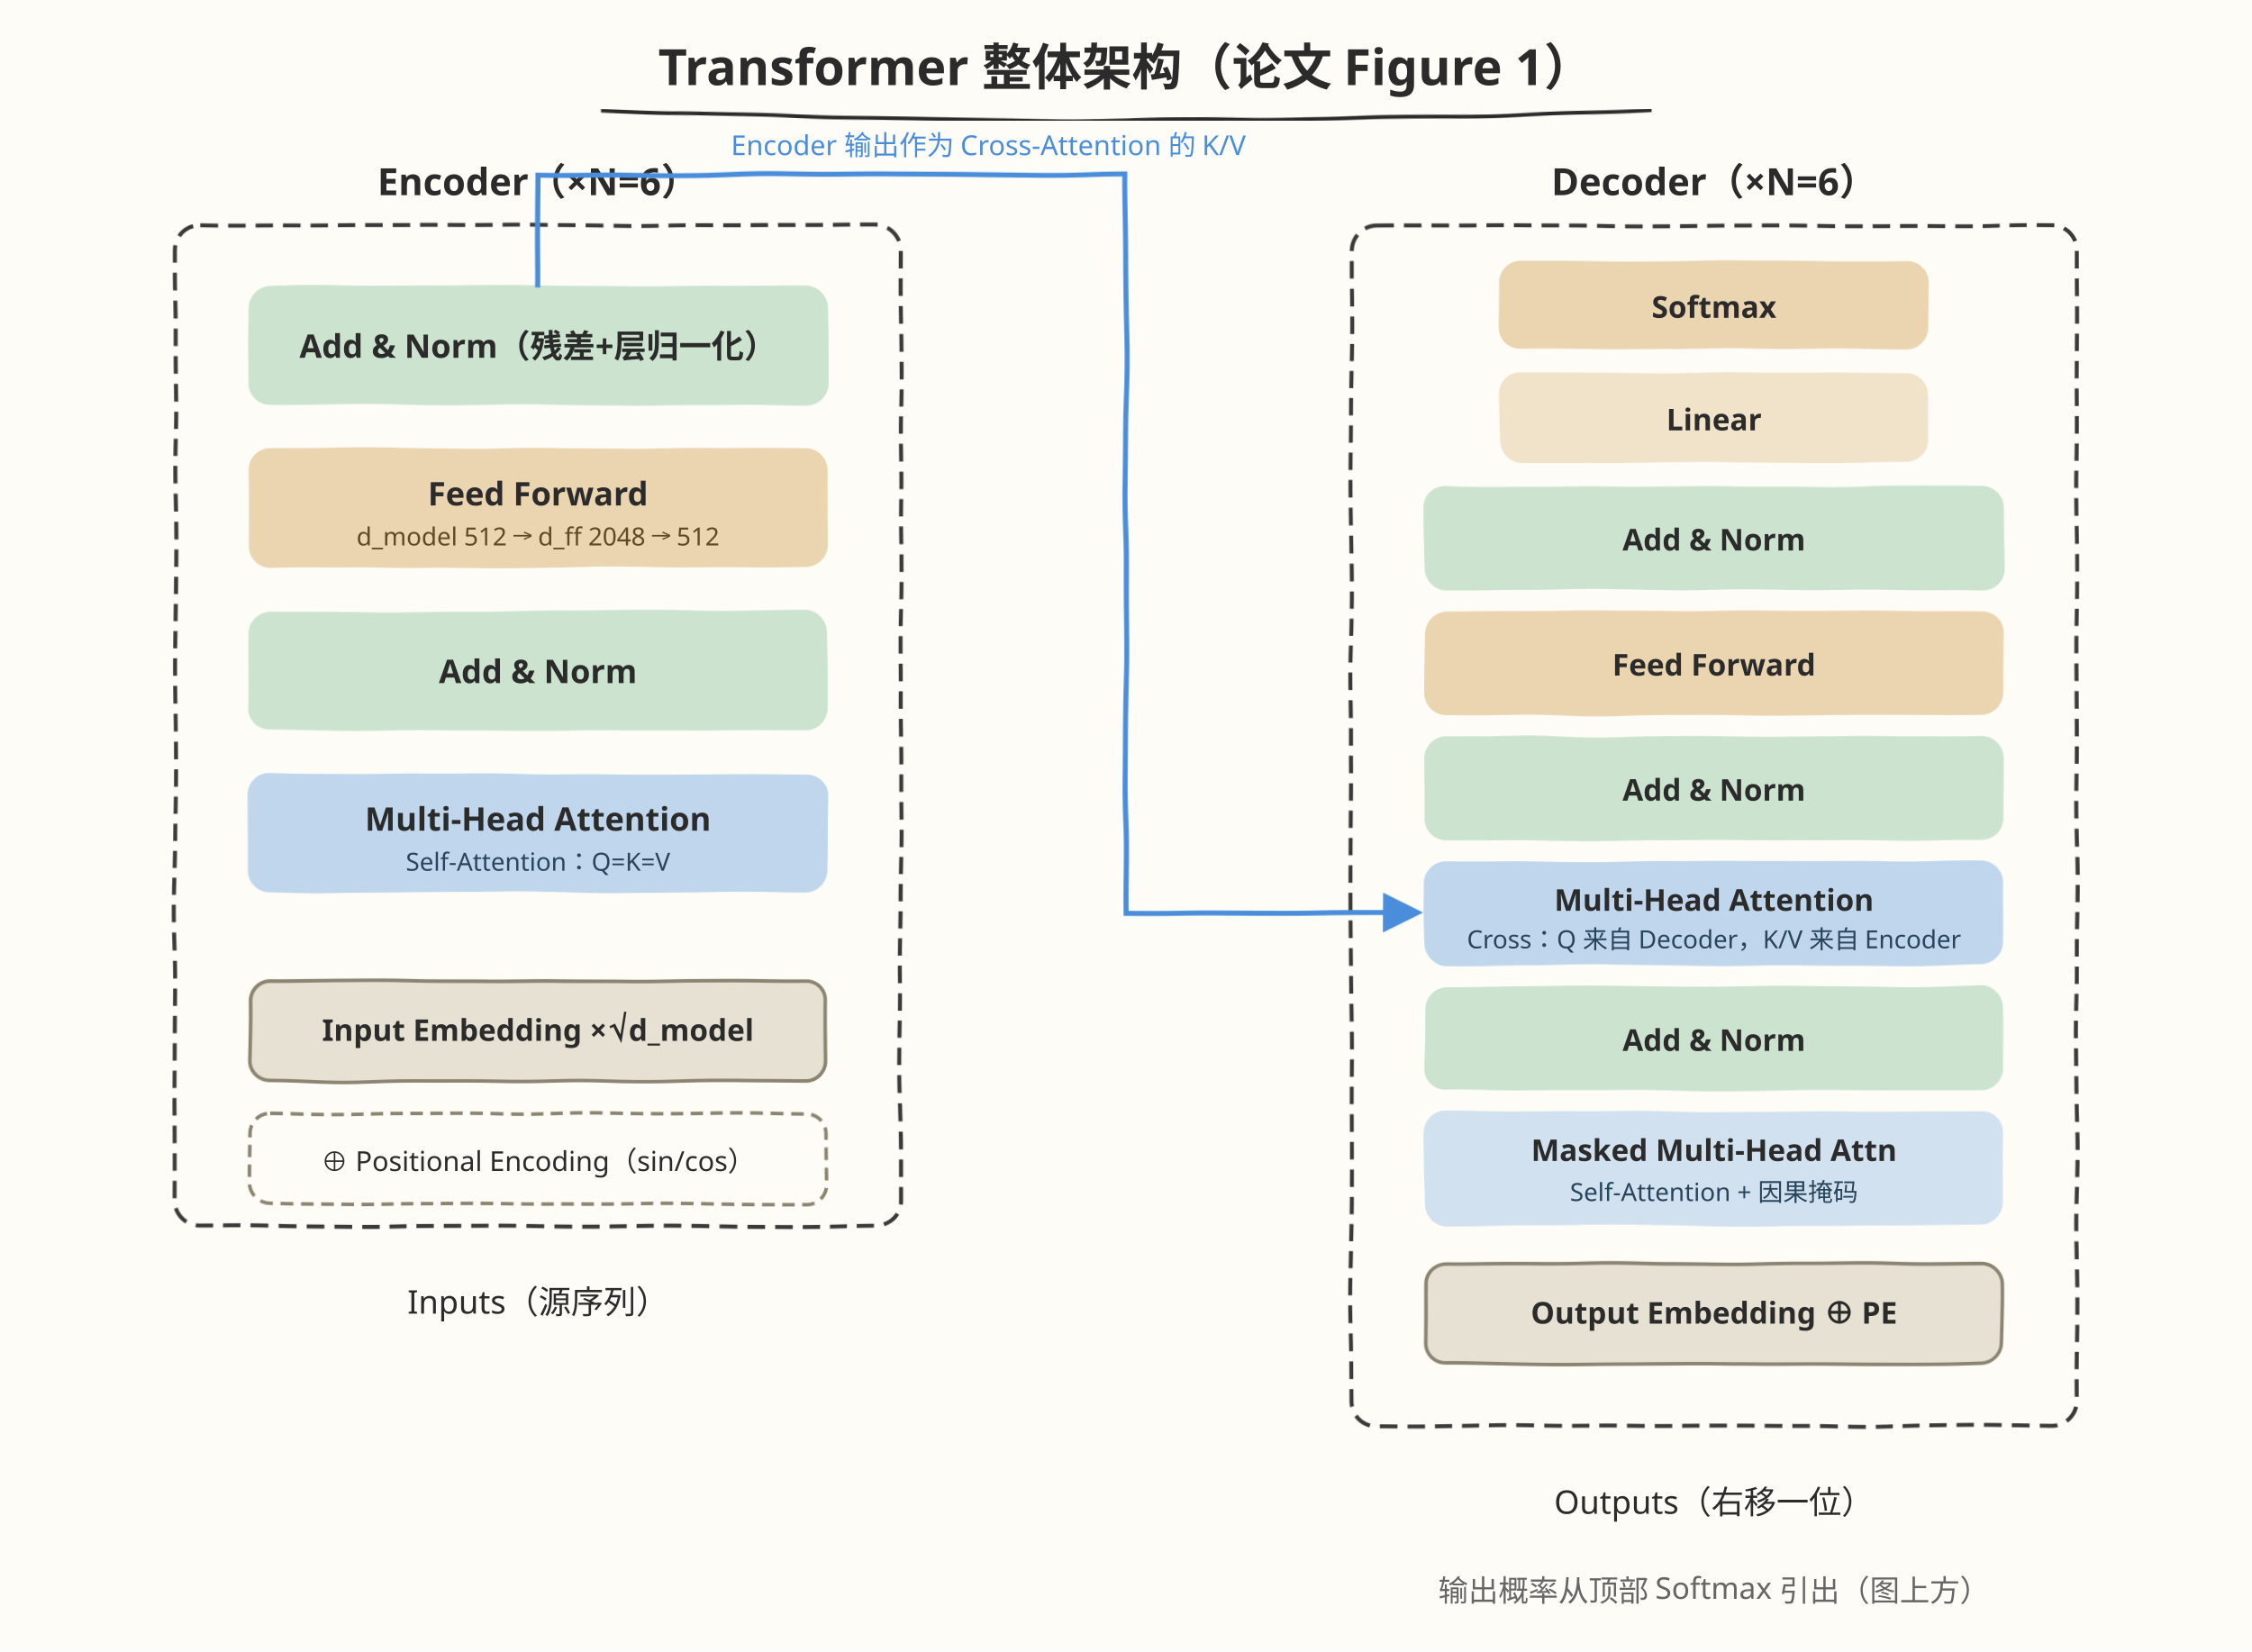
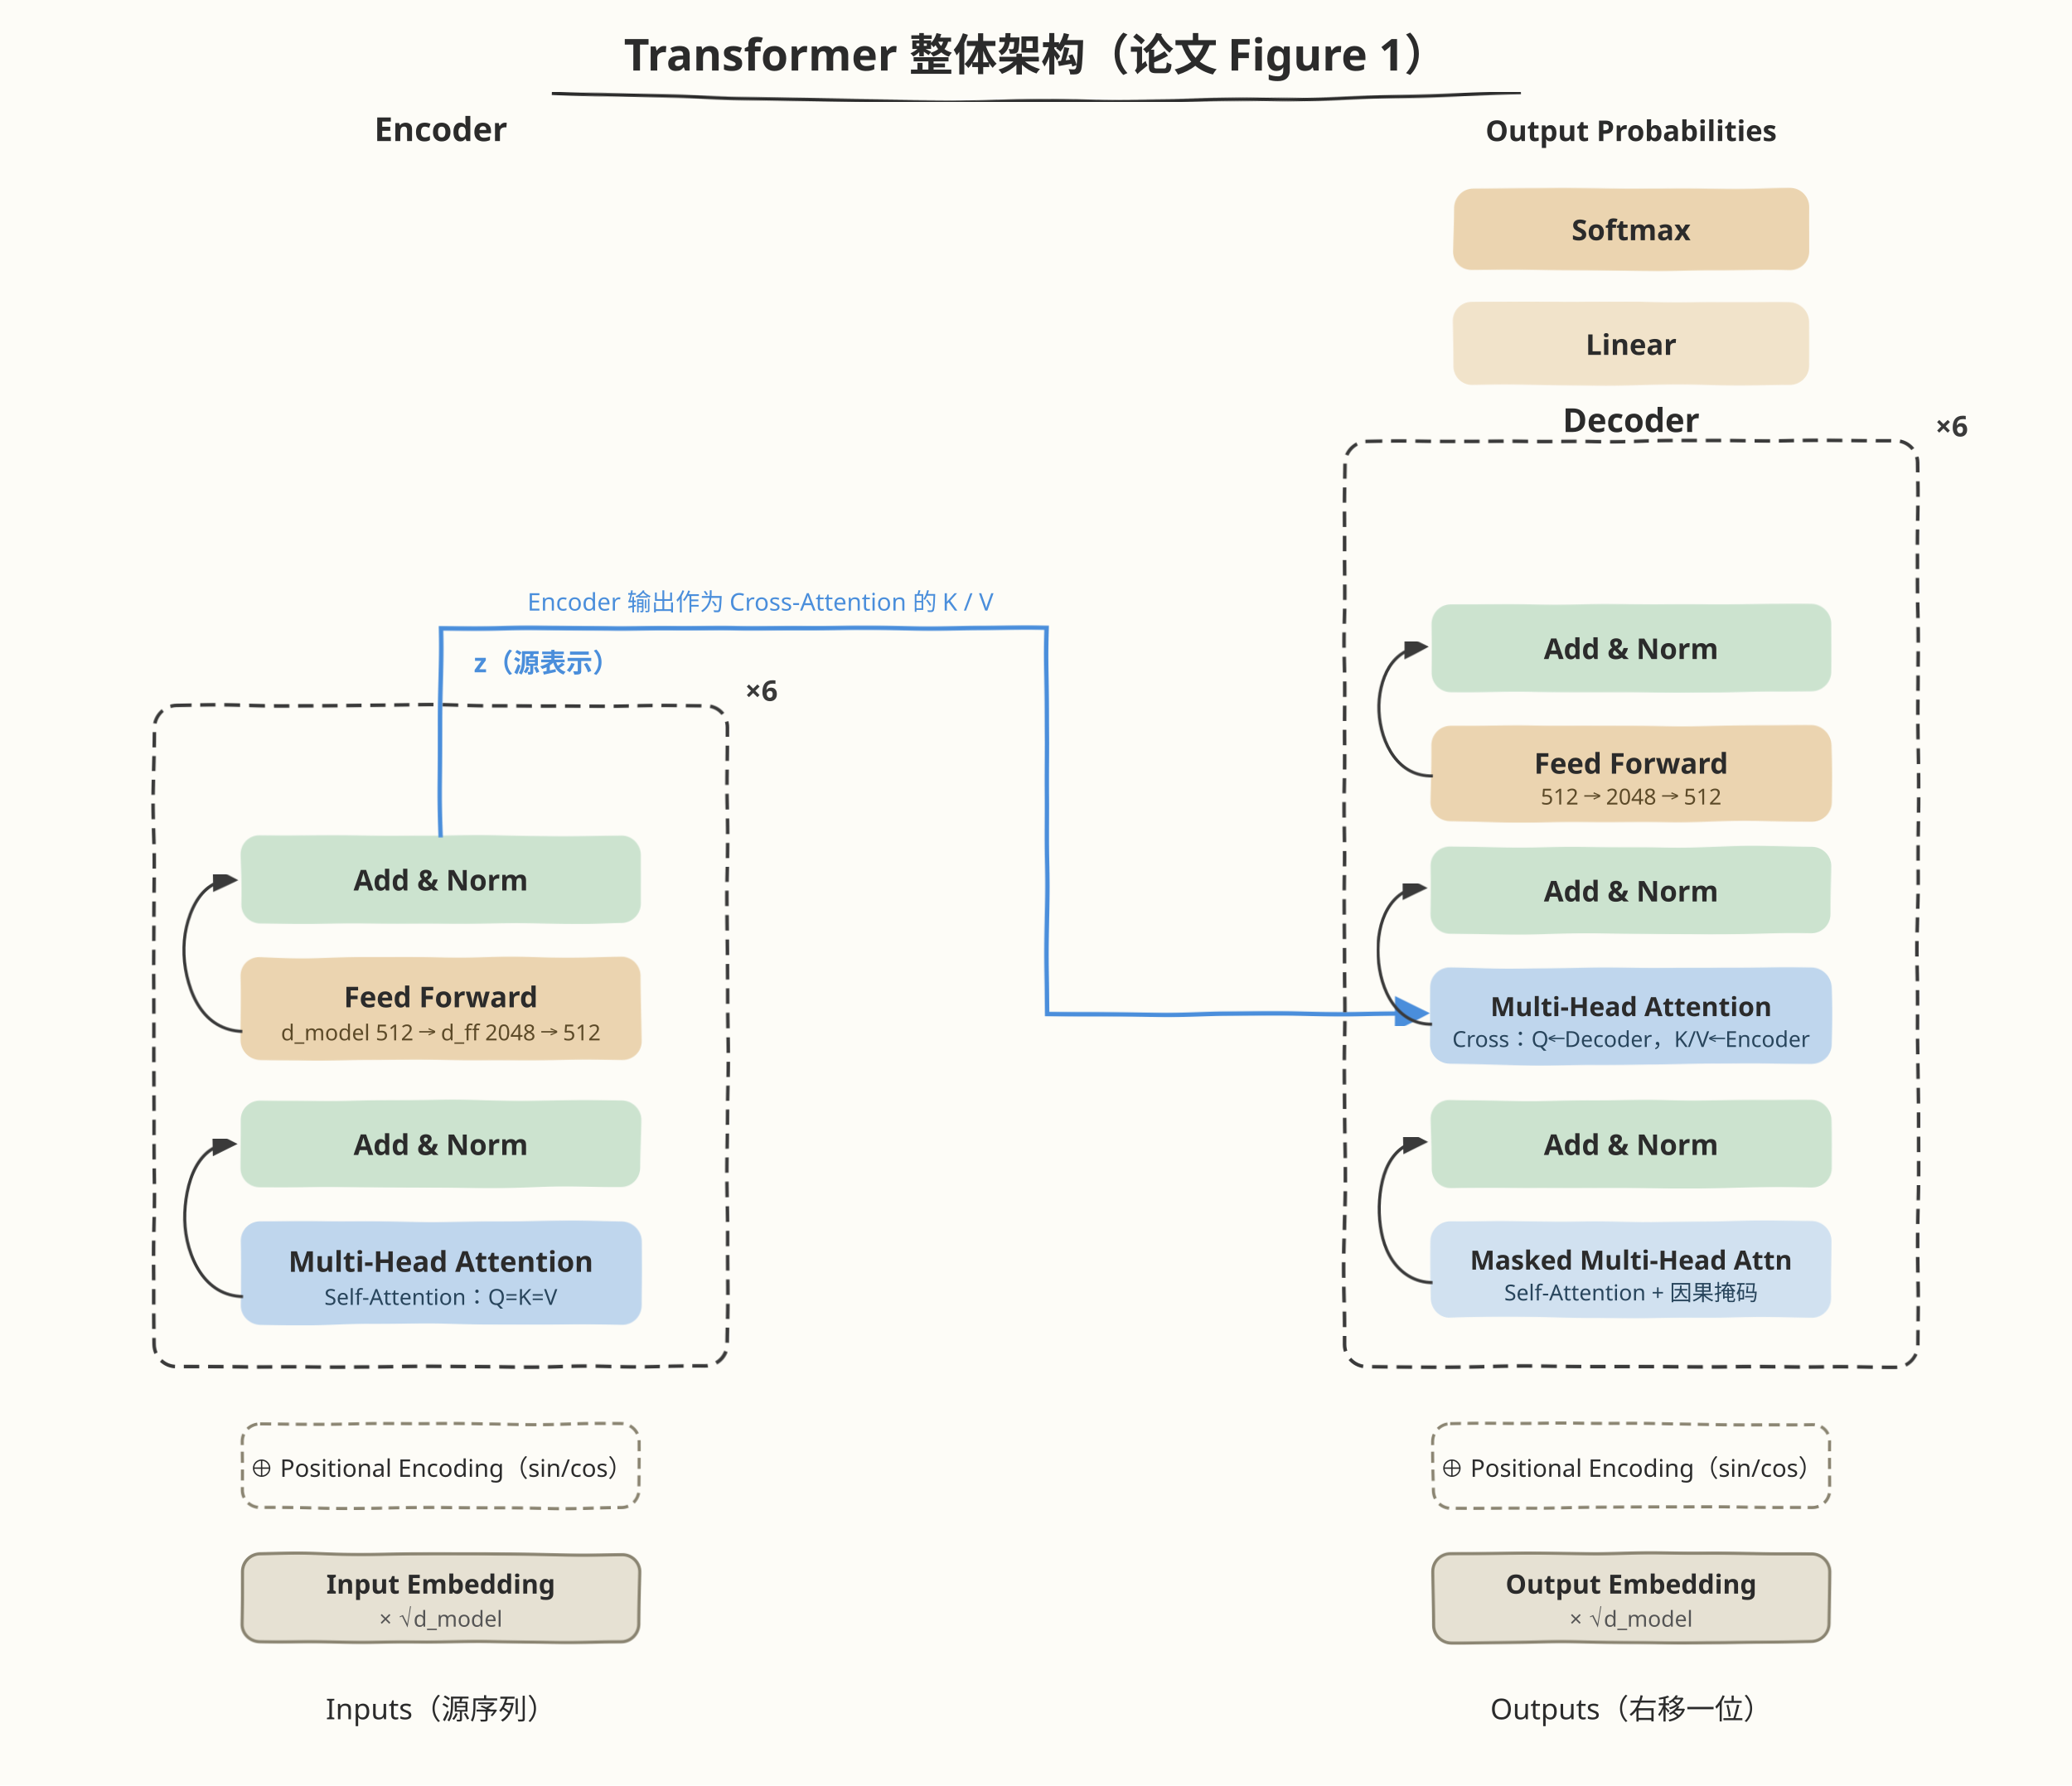
- <svg xmlns="http://www.w3.org/2000/svg" width="900" height="660" viewBox="0 0 900 660" font-family="'Comic Sans MS','Marker Felt','Segoe UI',cursive">
+ <svg xmlns="http://www.w3.org/2000/svg" width="940" height="810" viewBox="0 0 940 810" font-family="'Comic Sans MS','Kaiti SC','Marker Felt','Segoe UI',cursive">
  <defs>
    <filter id="sk" x="-3%" y="-3%" width="106%" height="106%">
      <feTurbulence type="fractalNoise" baseFrequency="0.018" numOctaves="2" seed="7" result="n" />
      <feDisplacementMap in="SourceGraphic" in2="n" scale="1.8" />
    </filter>
    <marker id="ar" markerWidth="8" markerHeight="8" refX="6" refY="4" orient="auto">
      <path d="M0,0 L8,4 L0,8 z" fill="#3a3a3a" />
    </marker>
    <marker id="arB" markerWidth="8" markerHeight="8" refX="6" refY="4" orient="auto">
      <path d="M0,0 L8,4 L0,8 z" fill="#4a8edb" />
    </marker>
  </defs>
-   <rect width="900" height="660" fill="#fdfcf7" />
-   <text x="450" y="34" text-anchor="middle" font-size="20" font-weight="bold" fill="#2b2b2b">Transformer 整体架构（论文 Figure 1）</text>
-   <path d="M 240 44 Q 450 52 660 44" stroke="#2b2b2b" stroke-width="1.5" fill="none" filter="url(#sk)" />
-   <text x="215" y="78" text-anchor="middle" font-size="15" font-weight="bold" fill="#2b2b2b">Encoder（×N=6）</text>
+   <rect width="940" height="810" fill="#fdfcf7" />
+   <text x="470" y="32" text-anchor="middle" font-size="20" font-weight="bold" fill="#2b2b2b">Transformer 整体架构（论文 Figure 1）</text>
+   <path d="M 250 42 Q 470 50 690 42" stroke="#2b2b2b" stroke-width="1.5" fill="none" filter="url(#sk)" />
+   <text x="740" y="64" text-anchor="middle" font-size="13" font-weight="bold" fill="#2b2b2b">Output Probabilities</text>
+   <path d="M 740 70 L 740 84" stroke="#3a3a3a" stroke-width="1.6" marker-end="url(#ar)" filter="url(#sk)" />
  <g filter="url(#sk)">
-     <rect x="70" y="90" width="290" height="400" rx="10" fill="none" stroke="#3a3a3a" stroke-width="1.6" stroke-dasharray="7 4" />
+     <rect x="660" y="86" width="160" height="36" rx="8" fill="#c98a2b" opacity="0.35" stroke="#c98a2b" stroke-width="1.6" />
  </g>
+   <text x="740" y="109" text-anchor="middle" font-size="13" font-weight="bold" fill="#2b2b2b">Softmax</text>
+   <path d="M 740 122 L 740 136" stroke="#3a3a3a" stroke-width="1.6" marker-end="url(#ar)" filter="url(#sk)" />
  <g filter="url(#sk)">
-     <rect x="100" y="115" width="230" height="46" rx="8" fill="#57a773" opacity="0.30" stroke="#57a773" stroke-width="1.6" />
+     <rect x="660" y="138" width="160" height="36" rx="8" fill="#c98a2b" opacity="0.22" stroke="#c98a2b" stroke-width="1.4" />
  </g>
-   <text x="215" y="143" text-anchor="middle" font-size="13" font-weight="bold" fill="#2b2b2b">Add &amp; Norm（残差+层归一化）</text>
+   <text x="740" y="161" text-anchor="middle" font-size="13" font-weight="bold" fill="#2b2b2b">Linear</text>
+   <path d="M 740 174 L 740 188" stroke="#3a3a3a" stroke-width="1.6" marker-end="url(#ar)" filter="url(#sk)" />
+   <text x="200" y="64" text-anchor="middle" font-size="15" font-weight="bold" fill="#2b2b2b">Encoder</text>
  <g filter="url(#sk)">
-     <rect x="100" y="180" width="230" height="46" rx="8" fill="#c98a2b" opacity="0.35" stroke="#c98a2b" stroke-width="1.6" />
+     <rect x="70" y="320" width="260" height="300" rx="10" fill="none" stroke="#3a3a3a" stroke-width="1.6" stroke-dasharray="7 4" />
  </g>
-   <text x="215" y="202" text-anchor="middle" font-size="13" font-weight="bold" fill="#2b2b2b">Feed Forward</text>
-   <text x="215" y="218" text-anchor="middle" font-size="10" fill="#5c4a28">d_model 512 → d_ff 2048 → 512</text>
+   <text x="338" y="318" font-size="13" font-weight="bold" fill="#3a3a3a">×6</text>
  <g filter="url(#sk)">
-     <rect x="100" y="245" width="230" height="46" rx="8" fill="#57a773" opacity="0.30" stroke="#57a773" stroke-width="1.6" />
+     <rect x="110" y="555" width="180" height="45" rx="8" fill="#4a8edb" opacity="0.35" stroke="#4a8edb" stroke-width="1.8" />
  </g>
-   <text x="215" y="273" text-anchor="middle" font-size="13" font-weight="bold" fill="#2b2b2b">Add &amp; Norm</text>
+   <text x="200" y="577" text-anchor="middle" font-size="13" font-weight="bold" fill="#2b2b2b">Multi-Head Attention</text>
+   <text x="200" y="592" text-anchor="middle" font-size="10" fill="#28455c">Self-Attention：Q=K=V</text>
+   <path d="M 200 555 L 200 540" stroke="#3a3a3a" stroke-width="1.6" marker-end="url(#ar)" filter="url(#sk)" />
+   <path d="M 110 588 C 76 588 76 519 105 519" stroke="#3a3a3a" stroke-width="1.4" fill="none" marker-end="url(#ar)" filter="url(#sk)" />
  <g filter="url(#sk)">
-     <rect x="100" y="310" width="230" height="46" rx="8" fill="#4a8edb" opacity="0.35" stroke="#4a8edb" stroke-width="1.6" />
+     <rect x="110" y="500" width="180" height="38" rx="8" fill="#57a773" opacity="0.30" stroke="#57a773" stroke-width="1.6" />
  </g>
-   <text x="215" y="332" text-anchor="middle" font-size="13" font-weight="bold" fill="#2b2b2b">Multi-Head Attention</text>
-   <text x="215" y="348" text-anchor="middle" font-size="10" fill="#28455c">Self-Attention：Q=K=V</text>
+   <text x="200" y="524" text-anchor="middle" font-size="13" font-weight="bold" fill="#2b2b2b">Add &amp; Norm</text>
+   <path d="M 200 500 L 200 484" stroke="#3a3a3a" stroke-width="1.6" marker-end="url(#ar)" filter="url(#sk)" />
  <g filter="url(#sk)">
-     <rect x="100" y="392" width="230" height="40" rx="8" fill="#e6e1d3" stroke="#8a8471" stroke-width="1.4" />
+     <rect x="110" y="435" width="180" height="45" rx="8" fill="#c98a2b" opacity="0.35" stroke="#c98a2b" stroke-width="1.6" />
  </g>
-   <text x="215" y="416" text-anchor="middle" font-size="12" font-weight="bold" fill="#2b2b2b">Input Embedding ×√d_model</text>
+   <text x="200" y="457" text-anchor="middle" font-size="13" font-weight="bold" fill="#2b2b2b">Feed Forward</text>
+   <text x="200" y="472" text-anchor="middle" font-size="10" fill="#5c4a28">d_model 512 → d_ff 2048 → 512</text>
+   <path d="M 200 435 L 200 420" stroke="#3a3a3a" stroke-width="1.6" marker-end="url(#ar)" filter="url(#sk)" />
+   <path d="M 110 468 C 76 468 76 399 105 399" stroke="#3a3a3a" stroke-width="1.4" fill="none" marker-end="url(#ar)" filter="url(#sk)" />
  <g filter="url(#sk)">
-     <rect x="100" y="445" width="230" height="36" rx="8" fill="none" stroke="#8a8471" stroke-width="1.4" stroke-dasharray="5 3" />
+     <rect x="110" y="380" width="180" height="38" rx="8" fill="#57a773" opacity="0.30" stroke="#57a773" stroke-width="1.6" />
  </g>
-   <text x="215" y="468" text-anchor="middle" font-size="11" fill="#2b2b2b">⊕ Positional Encoding（sin/cos）</text>
-   <text x="215" y="525" text-anchor="middle" font-size="13" fill="#2b2b2b">Inputs（源序列）</text>
-   <path d="M 215 512 L 215 488" stroke="#3a3a3a" stroke-width="1.6" marker-end="url(#ar)" filter="url(#sk)" />
-   <path d="M 215 392 L 215 362" stroke="#3a3a3a" stroke-width="1.6" marker-end="url(#ar)" filter="url(#sk)" />
-   <path d="M 215 115 L 215 70 L 450 70 L 450 365 L 565 365" stroke="#4a8edb" stroke-width="2" fill="none" marker-end="url(#arB)" filter="url(#sk)" />
-   <text x="395" y="62" text-anchor="middle" font-size="11" fill="#4a8edb">Encoder 输出作为 Cross-Attention 的 K/V</text>
-   <text x="685" y="78" text-anchor="middle" font-size="15" font-weight="bold" fill="#2b2b2b">Decoder（×N=6）</text>
+   <text x="200" y="404" text-anchor="middle" font-size="13" font-weight="bold" fill="#2b2b2b">Add &amp; Norm</text>
+   <path d="M 200 380 L 200 285 L 475 285 L 475 460 L 645 460" stroke="#4a8edb" stroke-width="2" fill="none" marker-end="url(#arB)" filter="url(#sk)" />
+   <text x="215" y="305" font-size="12" font-weight="bold" fill="#4a8edb">z（源表示）</text>
+   <text x="345" y="277" text-anchor="middle" font-size="11" fill="#4a8edb">Encoder 输出作为 Cross-Attention 的 K / V</text>
+   <text x="740" y="196" text-anchor="middle" font-size="15" font-weight="bold" fill="#2b2b2b">Decoder</text>
  <g filter="url(#sk)">
-     <rect x="540" y="90" width="290" height="480" rx="10" fill="none" stroke="#3a3a3a" stroke-width="1.6" stroke-dasharray="7 4" />
+     <rect x="610" y="200" width="260" height="420" rx="10" fill="none" stroke="#3a3a3a" stroke-width="1.6" stroke-dasharray="7 4" />
  </g>
+   <text x="878" y="198" font-size="13" font-weight="bold" fill="#3a3a3a">×6</text>
  <g filter="url(#sk)">
-     <rect x="600" y="105" width="170" height="34" rx="8" fill="#c98a2b" opacity="0.35" stroke="#c98a2b" stroke-width="1.6" />
+     <rect x="650" y="555" width="180" height="42" rx="8" fill="#4a8edb" opacity="0.25" stroke="#4a8edb" stroke-width="1.8" />
  </g>
-   <text x="685" y="127" text-anchor="middle" font-size="12" font-weight="bold" fill="#2b2b2b">Softmax</text>
+   <text x="740" y="576" text-anchor="middle" font-size="12" font-weight="bold" fill="#2b2b2b">Masked Multi-Head Attn</text>
+   <text x="740" y="590" text-anchor="middle" font-size="10" fill="#28455c">Self-Attention + 因果掩码</text>
+   <path d="M 740 555 L 740 540" stroke="#3a3a3a" stroke-width="1.6" marker-end="url(#ar)" filter="url(#sk)" />
+   <path d="M 650 582 C 618 582 618 518 645 518" stroke="#3a3a3a" stroke-width="1.4" fill="none" marker-end="url(#ar)" filter="url(#sk)" />
  <g filter="url(#sk)">
-     <rect x="600" y="150" width="170" height="34" rx="8" fill="#c98a2b" opacity="0.22" stroke="#c98a2b" stroke-width="1.4" />
+     <rect x="650" y="500" width="180" height="38" rx="8" fill="#57a773" opacity="0.30" stroke="#57a773" stroke-width="1.6" />
  </g>
-   <text x="685" y="172" text-anchor="middle" font-size="12" font-weight="bold" fill="#2b2b2b">Linear</text>
+   <text x="740" y="524" text-anchor="middle" font-size="13" font-weight="bold" fill="#2b2b2b">Add &amp; Norm</text>
+   <path d="M 740 500 L 740 484" stroke="#3a3a3a" stroke-width="1.6" marker-end="url(#ar)" filter="url(#sk)" />
  <g filter="url(#sk)">
-     <rect x="570" y="195" width="230" height="40" rx="8" fill="#57a773" opacity="0.30" stroke="#57a773" stroke-width="1.6" />
+     <rect x="650" y="440" width="180" height="42" rx="8" fill="#4a8edb" opacity="0.35" stroke="#4a8edb" stroke-width="1.8" />
  </g>
-   <text x="685" y="220" text-anchor="middle" font-size="12" font-weight="bold" fill="#2b2b2b">Add &amp; Norm</text>
+   <text x="740" y="461" text-anchor="middle" font-size="12" font-weight="bold" fill="#2b2b2b">Multi-Head Attention</text>
+   <text x="740" y="475" text-anchor="middle" font-size="10" fill="#28455c">Cross：Q←Decoder，K/V←Encoder</text>
+   <path d="M 740 440 L 740 424" stroke="#3a3a3a" stroke-width="1.6" marker-end="url(#ar)" filter="url(#sk)" />
+   <path d="M 650 465 C 618 465 618 403 645 403" stroke="#3a3a3a" stroke-width="1.4" fill="none" marker-end="url(#ar)" filter="url(#sk)" />
  <g filter="url(#sk)">
-     <rect x="570" y="245" width="230" height="40" rx="8" fill="#c98a2b" opacity="0.35" stroke="#c98a2b" stroke-width="1.6" />
+     <rect x="650" y="385" width="180" height="38" rx="8" fill="#57a773" opacity="0.30" stroke="#57a773" stroke-width="1.6" />
  </g>
-   <text x="685" y="270" text-anchor="middle" font-size="12" font-weight="bold" fill="#2b2b2b">Feed Forward</text>
+   <text x="740" y="409" text-anchor="middle" font-size="13" font-weight="bold" fill="#2b2b2b">Add &amp; Norm</text>
+   <path d="M 740 385 L 740 374" stroke="#3a3a3a" stroke-width="1.6" marker-end="url(#ar)" filter="url(#sk)" />
  <g filter="url(#sk)">
-     <rect x="570" y="295" width="230" height="40" rx="8" fill="#57a773" opacity="0.30" stroke="#57a773" stroke-width="1.6" />
+     <rect x="650" y="330" width="180" height="42" rx="8" fill="#c98a2b" opacity="0.35" stroke="#c98a2b" stroke-width="1.6" />
  </g>
-   <text x="685" y="320" text-anchor="middle" font-size="12" font-weight="bold" fill="#2b2b2b">Add &amp; Norm</text>
+   <text x="740" y="351" text-anchor="middle" font-size="13" font-weight="bold" fill="#2b2b2b">Feed Forward</text>
+   <text x="740" y="365" text-anchor="middle" font-size="10" fill="#5c4a28">512 → 2048 → 512</text>
+   <path d="M 740 330 L 740 314" stroke="#3a3a3a" stroke-width="1.6" marker-end="url(#ar)" filter="url(#sk)" />
+   <path d="M 650 352 C 618 352 618 293 645 293" stroke="#3a3a3a" stroke-width="1.4" fill="none" marker-end="url(#ar)" filter="url(#sk)" />
  <g filter="url(#sk)">
-     <rect x="570" y="345" width="230" height="40" rx="8" fill="#4a8edb" opacity="0.35" stroke="#4a8edb" stroke-width="1.6" />
+     <rect x="650" y="275" width="180" height="38" rx="8" fill="#57a773" opacity="0.30" stroke="#57a773" stroke-width="1.6" />
  </g>
-   <text x="685" y="364" text-anchor="middle" font-size="12" font-weight="bold" fill="#2b2b2b">Multi-Head Attention</text>
-   <text x="685" y="379" text-anchor="middle" font-size="10" fill="#28455c">Cross：Q 来自 Decoder，K/V 来自 Encoder</text>
+   <text x="740" y="299" text-anchor="middle" font-size="13" font-weight="bold" fill="#2b2b2b">Add &amp; Norm</text>
+   <path d="M 740 275 L 740 204" stroke="#3a3a3a" stroke-width="1.6" marker-end="url(#ar)" filter="url(#sk)" />
+   <path d="M 200 620 L 200 644" stroke="#3a3a3a" stroke-width="1.6" marker-end="url(#ar)" filter="url(#sk)" />
  <g filter="url(#sk)">
-     <rect x="570" y="395" width="230" height="40" rx="8" fill="#57a773" opacity="0.30" stroke="#57a773" stroke-width="1.6" />
+     <rect x="110" y="646" width="180" height="38" rx="8" fill="none" stroke="#8a8471" stroke-width="1.4" stroke-dasharray="5 3" />
  </g>
-   <text x="685" y="420" text-anchor="middle" font-size="12" font-weight="bold" fill="#2b2b2b">Add &amp; Norm</text>
+   <text x="200" y="670" text-anchor="middle" font-size="11" fill="#2b2b2b">⊕ Positional Encoding（sin/cos）</text>
+   <path d="M 200 684 L 200 703" stroke="#3a3a3a" stroke-width="1.6" marker-end="url(#ar)" filter="url(#sk)" />
  <g filter="url(#sk)">
-     <rect x="570" y="445" width="230" height="44" rx="8" fill="#4a8edb" opacity="0.25" stroke="#4a8edb" stroke-width="1.6" />
+     <rect x="110" y="705" width="180" height="40" rx="8" fill="#e6e1d3" stroke="#8a8471" stroke-width="1.4" />
  </g>
-   <text x="685" y="464" text-anchor="middle" font-size="12" font-weight="bold" fill="#2b2b2b">Masked Multi-Head Attn</text>
-   <text x="685" y="480" text-anchor="middle" font-size="10" fill="#28455c">Self-Attention + 因果掩码</text>
+   <text x="200" y="723" text-anchor="middle" font-size="12" font-weight="bold" fill="#2b2b2b">Input Embedding</text>
+   <text x="200" y="738" text-anchor="middle" font-size="10" fill="#555">× √d_model</text>
+   <path d="M 200 745 L 200 762" stroke="#3a3a3a" stroke-width="1.6" marker-end="url(#ar)" filter="url(#sk)" />
+   <text x="200" y="780" text-anchor="middle" font-size="13" fill="#2b2b2b">Inputs（源序列）</text>
+   <path d="M 740 620 L 740 644" stroke="#3a3a3a" stroke-width="1.6" marker-end="url(#ar)" filter="url(#sk)" />
  <g filter="url(#sk)">
-     <rect x="570" y="505" width="230" height="40" rx="8" fill="#e6e1d3" stroke="#8a8471" stroke-width="1.4" />
+     <rect x="650" y="646" width="180" height="38" rx="8" fill="none" stroke="#8a8471" stroke-width="1.4" stroke-dasharray="5 3" />
  </g>
-   <text x="685" y="529" text-anchor="middle" font-size="12" font-weight="bold" fill="#2b2b2b">Output Embedding ⊕ PE</text>
-   <text x="685" y="605" text-anchor="middle" font-size="13" fill="#2b2b2b">Outputs（右移一位）</text>
-   <path d="M 685 592 L 685 552" stroke="#3a3a3a" stroke-width="1.6" marker-end="url(#ar)" filter="url(#sk)" />
-   <text x="685" y="640" text-anchor="middle" font-size="12" fill="#666">输出概率从顶部 Softmax 引出（图上方）</text>
-   <path d="M 685 105 L 685 92" stroke="#3a3a3a" stroke-width="1.6" marker-end="url(#ar)" filter="url(#sk)" />
+   <text x="740" y="670" text-anchor="middle" font-size="11" fill="#2b2b2b">⊕ Positional Encoding（sin/cos）</text>
+   <path d="M 740 684 L 740 703" stroke="#3a3a3a" stroke-width="1.6" marker-end="url(#ar)" filter="url(#sk)" />
+   <g filter="url(#sk)">
+     <rect x="650" y="705" width="180" height="40" rx="8" fill="#e6e1d3" stroke="#8a8471" stroke-width="1.4" />
+   </g>
+   <text x="740" y="723" text-anchor="middle" font-size="12" font-weight="bold" fill="#2b2b2b">Output Embedding</text>
+   <text x="740" y="738" text-anchor="middle" font-size="10" fill="#555">× √d_model</text>
+   <path d="M 740 745 L 740 762" stroke="#3a3a3a" stroke-width="1.6" marker-end="url(#ar)" filter="url(#sk)" />
+   <text x="740" y="780" text-anchor="middle" font-size="13" fill="#2b2b2b">Outputs（右移一位）</text>
</svg>
